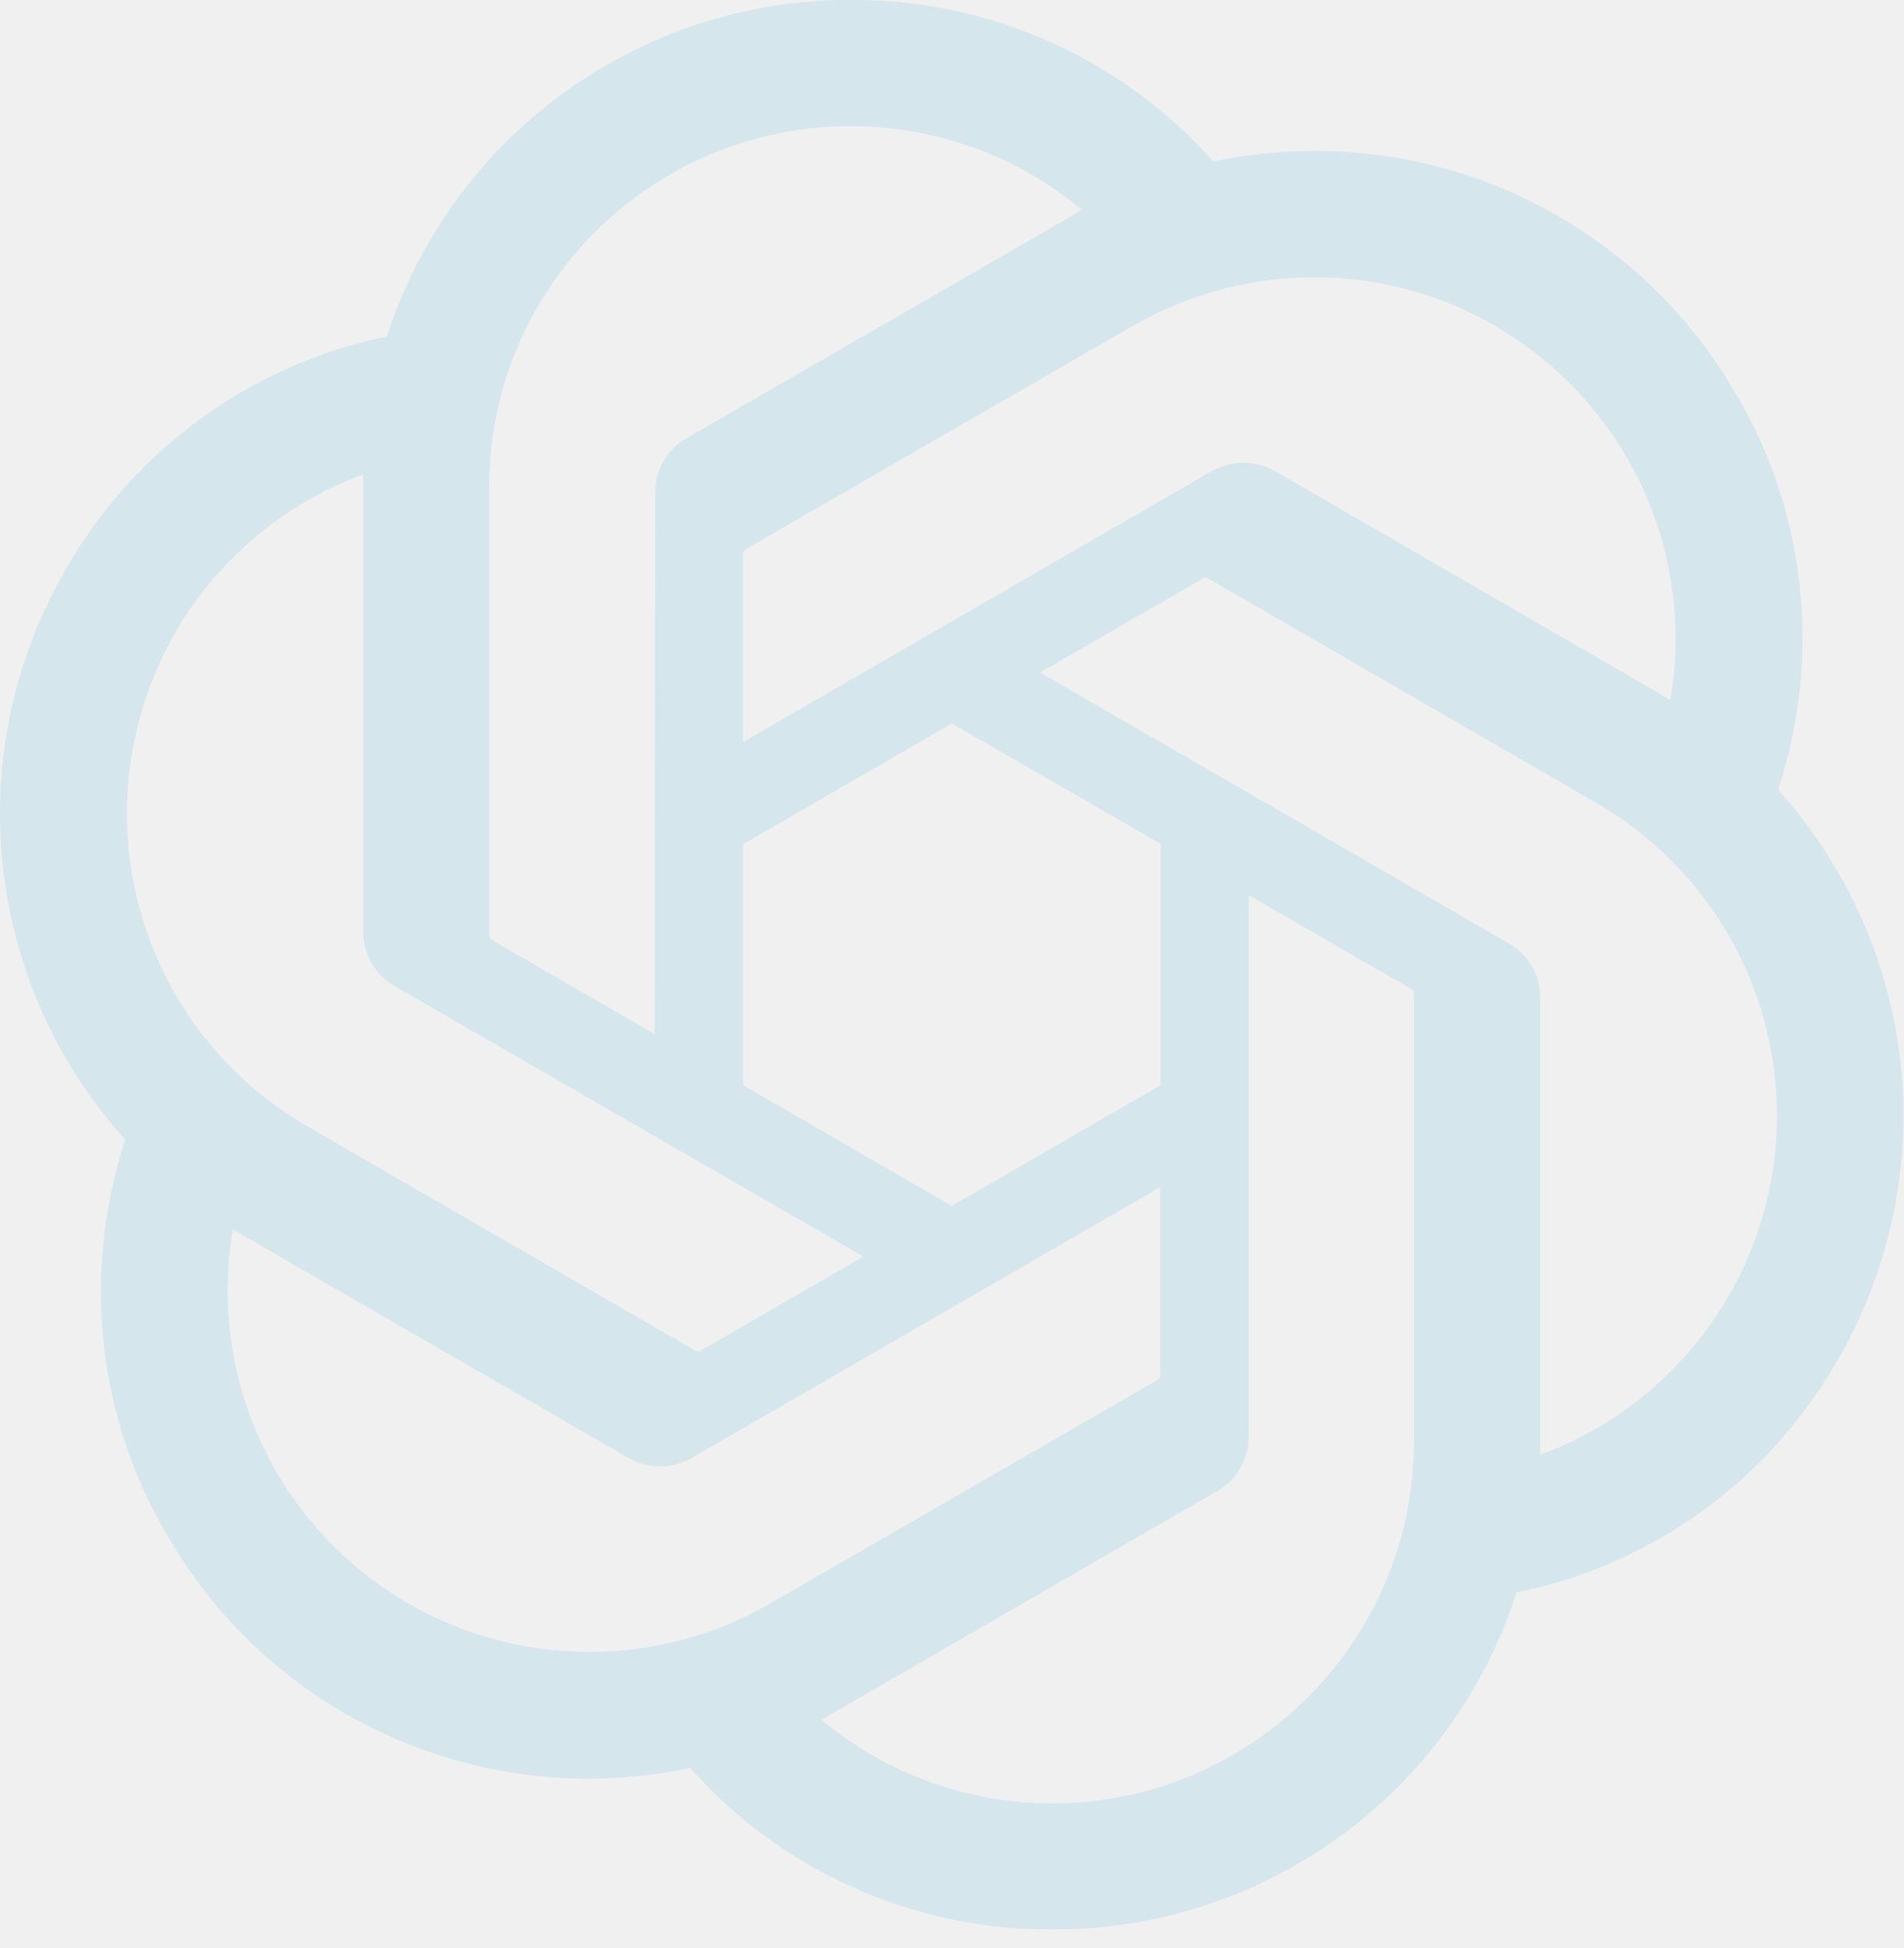
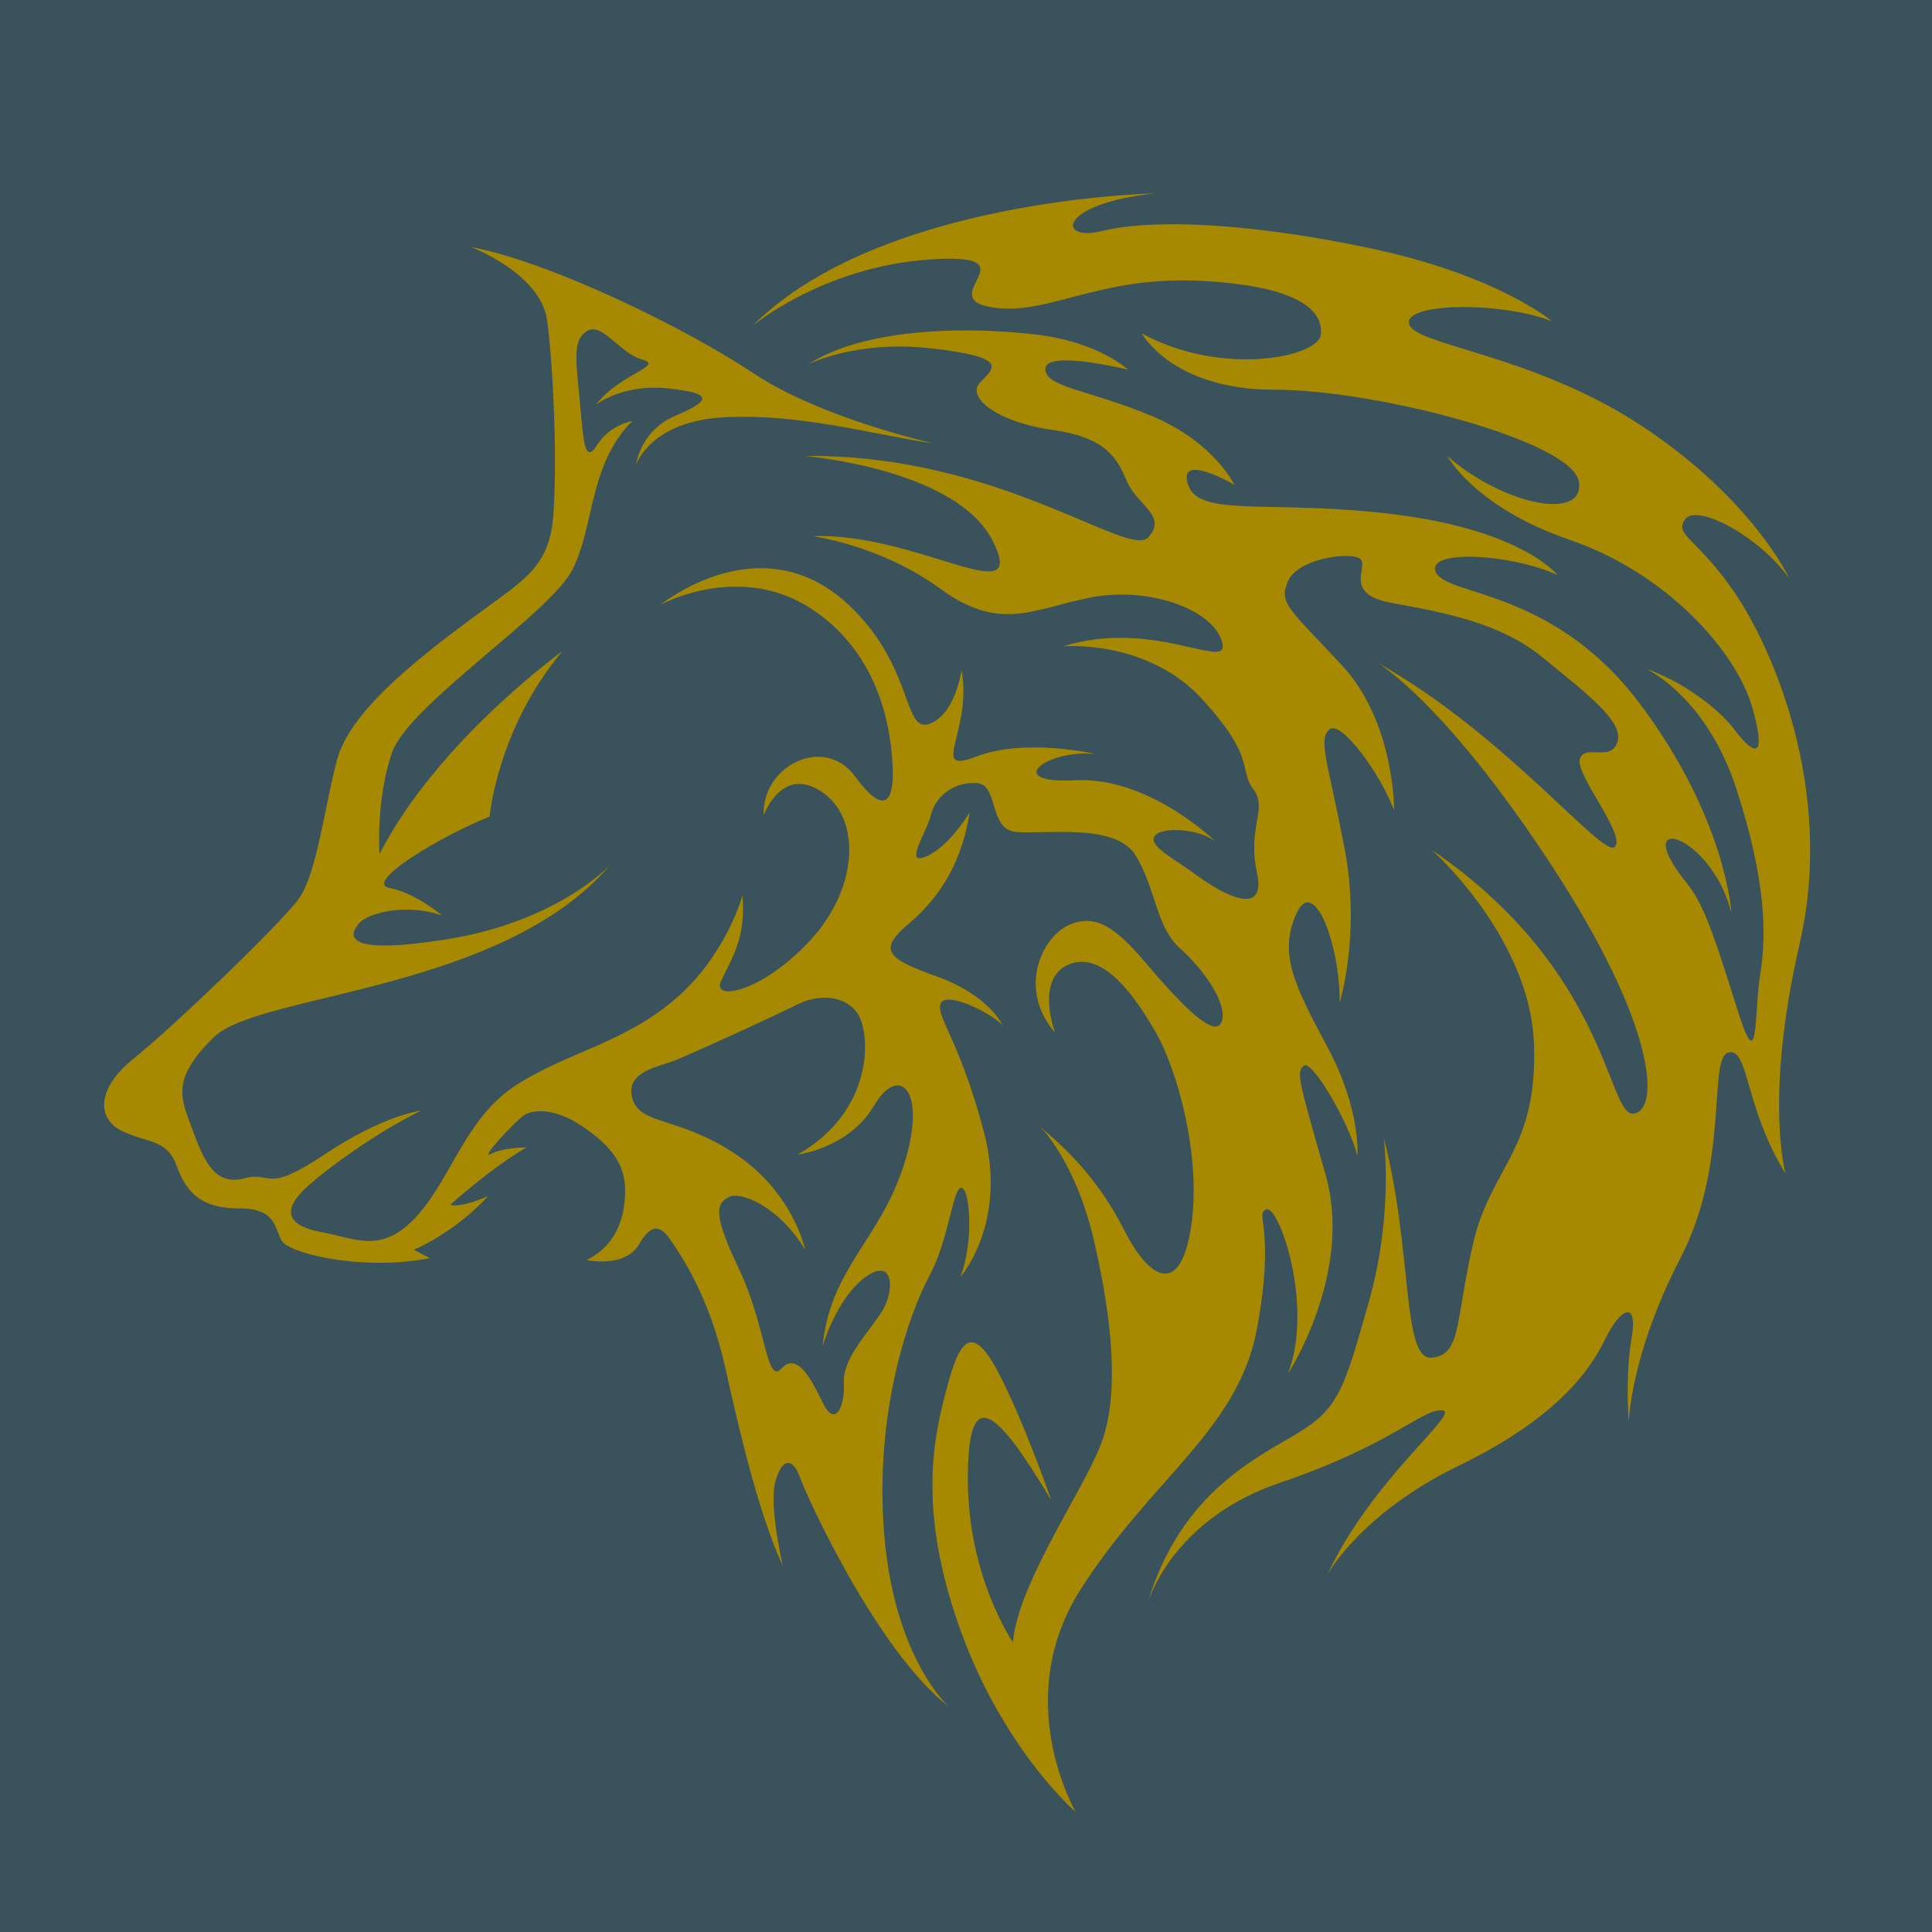
- <svg xmlns="http://www.w3.org/2000/svg" xmlns:xlink="http://www.w3.org/1999/xlink" width="43" height="44" viewBox="0 0 43 44" fill="none">
+ <svg xmlns="http://www.w3.org/2000/svg" width="44" zoomAndPan="magnify" viewBox="0 0 375 375" height="44" preserveAspectRatio="xMidYMid meet" version="1.0">
  <defs>
-     <rect id="path_0" x="0" y="0" width="43" height="43.58" />
+     <clipPath id="6ecaa7775b">
+       <path d="M 20 37.5 L 352 37.5 L 352 351.75 L 20 351.75 Z M 20 37.5 " clip-rule="nonzero" />
+     </clipPath>
  </defs>
-   <g opacity="1" transform="translate(0 0.000001981943)  rotate(0 21.5 21.79007)">
-     <mask id="bg-mask-0" fill="white">
-       <use xlink:href="#path_0" />
-     </mask>
-     <g mask="url(#bg-mask-0)">
-       <path id="分组 1" fill-rule="evenodd" style="fill:#8BCAE0" transform="translate(0 0)  rotate(0 21.5 21.79007)" opacity="0.27" d="M40.17 17.84L40.17 17.84C40.53 16.73 40.72 15.57 40.72 14.41C40.72 12.48 40.21 10.58 39.23 8.92C37.27 5.51 33.64 3.41 29.71 3.41C28.94 3.41 28.16 3.49 27.41 3.65C25.35 1.33 22.39 0 19.29 0L19.22 0L19.19 0C14.43 0 10.21 3.07 8.74 7.6C5.68 8.23 3.03 10.15 1.48 12.87C0.51 14.54 0 16.45 0 18.38C0 21.1 1.01 23.73 2.83 25.74C2.47 26.85 2.28 28.01 2.28 29.17C2.28 31.1 2.79 33 3.77 34.66C6.14 38.8 10.92 40.93 15.59 39.93C17.65 42.25 20.61 43.58 23.71 43.58L23.78 43.58L23.81 43.58C28.57 43.58 32.8 40.51 34.26 35.97C37.33 35.35 39.97 33.43 41.52 30.71C42.49 29.03 43 27.13 43 25.2C43 22.48 41.99 19.86 40.17 17.84Z M18.817 38.695C18.727 38.745 18.647 38.795 18.557 38.845C20.017 40.065 21.867 40.735 23.777 40.735L23.787 40.735C28.287 40.725 31.937 37.065 31.947 32.565L31.947 22.435C31.937 22.385 31.907 22.355 31.877 22.335L28.207 20.215L28.207 32.455C28.207 32.965 27.937 33.435 27.487 33.685L18.817 38.695Z M17.393 36.223L26.163 31.163C26.203 31.133 26.223 31.093 26.223 31.053L26.213 31.053L26.213 26.813L15.623 32.933C15.183 33.183 14.643 33.183 14.203 32.933L5.523 27.923C5.443 27.873 5.323 27.803 5.263 27.763C5.183 28.223 5.143 28.693 5.143 29.163C5.143 30.593 5.523 31.993 6.233 33.233L6.233 33.233C7.703 35.763 10.393 37.313 13.313 37.313C14.743 37.313 16.153 36.943 17.393 36.223Z M8.206 11.013C8.206 10.923 8.206 10.783 8.206 10.713C6.416 11.373 4.906 12.643 3.956 14.293L3.956 14.293C3.246 15.533 2.866 16.943 2.866 18.373C2.866 21.293 4.416 23.983 6.946 25.443L15.716 30.513C15.756 30.533 15.806 30.533 15.836 30.503L19.506 28.383L8.916 22.273C8.476 22.023 8.206 21.553 8.206 21.043L8.206 21.033L8.206 11.013Z M36.055 18.13L27.285 13.06C27.245 13.04 27.195 13.05 27.165 13.07L23.495 15.19L34.085 21.31C34.525 21.56 34.795 22.02 34.795 22.53C34.795 22.53 34.795 22.54 34.795 22.54L34.795 32.86C38.005 31.68 40.145 28.62 40.145 25.2C40.145 22.28 38.585 19.59 36.055 18.13Z M16.834 12.412C16.805 12.442 16.785 12.482 16.785 12.522L16.785 12.522L16.785 16.762L27.375 10.642C27.595 10.522 27.845 10.452 28.095 10.452C28.345 10.452 28.584 10.522 28.805 10.642L37.484 15.662C37.565 15.712 37.654 15.762 37.734 15.812L37.734 15.812C37.815 15.352 37.855 14.892 37.855 14.432C37.855 9.922 34.194 6.262 29.684 6.262C28.255 6.262 26.855 6.642 25.605 7.352L16.834 12.412Z M19.221 2.849C14.711 2.849 11.051 6.499 11.051 11.009L11.051 21.139C11.061 21.189 11.081 21.219 11.121 21.239L14.791 23.359L14.801 11.129L14.801 11.119C14.801 10.619 15.071 10.149 15.511 9.899L24.191 4.889C24.261 4.839 24.381 4.779 24.441 4.739C22.981 3.519 21.131 2.849 19.221 2.849Z M16.783 24.51L21.503 27.24L26.223 24.51L26.223 19.06L21.503 16.34L16.783 19.07L16.783 24.51Z " />
-     </g>
+   <rect x="-37.5" width="450" fill="#ffffff" y="-37.5" height="450" fill-opacity="1" />
+   <rect x="-37.5" width="450" fill="#39525c" y="-37.5" height="450" fill-opacity="1" />
+   <g clip-path="url(#6ecaa7775b)">
+     <path fill="#a78901" d="M 175.461 226.047 C 170.844 240.625 161.125 246.215 159.668 261.281 C 159.668 261.281 162.34 252.047 167.93 247.914 C 173.52 243.785 173.758 250.586 171.086 254.719 C 168.414 258.848 163.555 263.707 163.801 268.324 C 164.039 272.941 162.098 277.312 159.668 272.215 C 157.238 267.109 154.562 262.492 151.648 265.652 C 148.734 268.812 148.734 257.391 143.391 246.215 C 138.043 235.035 139.258 233.578 141.445 232.363 C 143.629 231.148 151.164 234.062 156.266 242.57 C 156.266 242.57 154.078 231.637 142.902 224.102 C 131.727 216.57 124.195 218.516 122.734 213.168 C 121.277 207.824 128.082 207.098 131.48 205.637 C 139.535 202.184 151.406 196.645 154.809 194.945 C 158.211 193.246 163.312 192.762 166.227 196.402 C 169.145 200.047 169.875 215.598 154.809 224.102 C 154.809 224.102 164.77 222.891 169.629 214.629 C 174.488 206.367 180.078 211.469 175.461 226.047 Z M 336.555 114.824 C 329.266 104.254 324.895 103.891 327.078 100.789 C 329.266 97.695 341.293 103.891 347.305 112.273 C 347.305 112.273 340.383 97.145 319.062 82.93 C 297.742 68.719 274.598 67.078 273.504 62.887 C 272.41 58.695 291.363 58.512 301.203 62.34 C 301.203 62.34 290.816 53.41 265.668 48.125 C 240.52 42.84 222.66 42.656 213.914 44.844 C 205.164 47.031 205.164 39.559 224.117 37.555 C 224.117 37.555 170.844 38.469 146.062 63.25 C 146.062 63.25 159.668 51.832 180.32 50.375 C 200.973 48.918 181.293 57.664 192.227 59.605 C 203.16 61.551 212.879 53.531 232.805 54.504 C 252.73 55.477 256.859 60.578 256.375 64.949 C 255.887 69.324 237.18 73.211 221.625 64.711 C 221.625 64.711 227.461 75.645 247.383 75.645 C 267.309 75.645 304.969 85.605 306.426 93.383 C 307.883 101.156 292.09 98.242 280.914 88.52 C 280.914 88.52 286.258 98.48 304.727 104.801 C 323.191 111.117 337.043 126.184 340.199 137.602 C 343.359 149.023 339.473 145.379 336.555 141.492 C 333.641 137.602 326.594 132.258 319.547 129.828 C 319.547 129.828 331.211 135.172 337.043 153.152 C 342.871 171.133 342.871 181.582 341.66 189.113 C 340.445 196.645 341.414 209.039 337.527 196.891 C 333.641 184.738 331.141 175.996 327.566 171.621 C 315.66 157.043 332.184 161.656 336.07 177.207 C 336.07 177.207 335.098 158.984 318.332 136.633 C 301.566 114.273 280.914 115.734 278.727 111.117 C 276.539 106.504 293.309 107.473 302.297 111.602 C 302.297 111.602 295.734 103.102 271.438 99.941 C 247.141 96.781 232.805 100.668 230.617 94.109 C 228.43 87.547 239.605 94.109 239.605 94.109 C 239.605 94.109 235.719 85.848 223.57 80.742 C 211.422 75.645 202.676 75.156 202.918 71.512 C 203.16 67.867 218.953 71.754 218.953 71.754 C 218.953 71.754 213.363 66.41 201.215 64.949 C 189.066 63.492 168.414 63.25 156.75 70.785 C 156.75 70.785 165.984 65.922 180.805 67.625 C 195.629 69.324 193.199 71.27 190.281 74.184 C 187.367 77.102 193.684 81.961 204.133 83.418 C 214.582 84.875 216.766 88.766 218.711 93.383 C 220.656 97.996 226.73 100.184 222.844 104.316 C 218.953 108.445 193.684 88.035 156.266 88.52 C 156.266 88.52 185.668 90.949 192.715 105.043 C 199.758 119.133 178.133 103.34 157.727 104.07 C 157.727 104.07 170.844 105.773 182.508 114.273 C 194.172 122.781 200.488 118.164 211.664 115.977 C 222.844 113.789 235.234 118.164 237.18 124.48 C 239.121 130.797 224.301 119.863 206.32 125.453 C 206.32 125.453 222.602 123.996 233.289 135.656 C 243.98 147.32 240.336 149.266 243.254 153.152 C 246.168 157.043 242.039 160.441 243.98 169.434 C 245.926 178.422 236.934 173.32 232.32 169.918 C 227.703 166.516 223.086 164.328 224.059 162.387 C 225.027 160.441 232.559 160.688 235.961 163.359 C 235.961 163.359 223.086 150.723 208.75 151.453 C 194.414 152.184 203.16 145.379 212.637 146.348 C 212.637 146.348 199.027 143.191 189.555 146.836 C 180.078 150.48 188.824 141.977 186.637 130.07 C 186.637 130.07 185.422 138.816 180.32 140.52 C 175.219 142.219 177.406 129.34 164.77 117.438 C 152.137 105.527 137.312 110.633 128.082 117.438 C 128.082 117.438 143.391 108.93 157.48 118.164 C 171.574 127.395 173.031 143.191 173.273 149.023 C 173.52 154.855 172.062 158.984 165.984 150.723 C 159.91 142.461 147.762 148.781 148.246 158.254 C 148.246 158.254 151.648 148.535 159.426 153.641 C 167.199 158.742 166.715 172.348 157.238 182.555 C 147.762 192.762 138.043 194.457 139.988 190.328 C 141.93 186.195 144.848 182.066 144.117 173.805 C 144.117 173.805 140.957 185.469 130.996 193.973 C 121.035 202.477 110.344 204.18 100.379 210.496 C 90.418 216.812 87.746 228.477 80.941 236.008 C 74.141 243.543 69.035 240.383 62.477 239.168 C 55.914 237.953 55.188 235.281 58.102 231.879 C 61.02 228.477 72.684 219.973 81.672 215.598 C 81.672 215.598 74.625 216.328 62.961 224.102 C 51.297 231.879 53 227.262 47.41 228.719 C 41.824 230.176 39.637 225.562 37.449 219.488 C 35.262 213.41 32.832 209.77 41.578 201.262 C 50.328 192.762 97.223 192.516 118.359 167.977 C 118.359 167.977 108.156 178.91 86.773 182.309 C 65.391 185.711 68.066 181.098 69.766 179.152 C 71.469 177.207 78.754 175.262 85.801 177.695 C 85.801 177.695 80.699 173.32 75.598 172.348 C 70.496 171.375 85.316 162.387 95.035 158.5 C 95.035 158.5 96.492 141.492 109.129 126.426 C 109.129 126.426 84.828 143.918 73.652 165.789 C 73.652 165.789 72.926 155.34 76.082 146.109 C 79.242 136.871 106.699 119.133 111.074 110.633 C 115.445 102.129 114.23 90.223 122.734 81.719 C 122.734 81.719 118.359 82.445 115.934 86.332 C 113.5 90.223 113.258 85.848 112.531 77.828 C 111.801 69.809 111.074 65.922 113.988 64.223 C 116.902 62.523 120.305 68.598 124.68 69.809 C 129.051 71.027 120.305 72.484 115.688 78.559 C 115.688 78.559 120.793 74.43 129.781 75.398 C 138.77 76.371 137.801 77.828 130.996 80.742 C 124.195 83.66 123.465 90.223 123.465 90.223 C 123.465 90.223 126.137 81.719 140.715 80.988 C 155.293 80.258 168.414 84.145 181.293 86.09 C 181.293 86.09 159.426 81.23 146.301 72.484 C 133.184 63.738 106.941 50.859 91.391 47.941 C 91.391 47.941 105 53.047 106.211 62.277 C 107.426 71.512 108.156 89.004 107.426 99.699 C 106.699 110.391 101.598 112.578 91.148 120.352 C 80.223 128.48 67.82 138.332 65.391 147.566 C 62.961 156.797 61.504 169.434 58.102 174.293 C 54.699 179.152 33.316 199.562 26.027 205.395 C 18.742 211.227 18.742 217.055 23.602 219.488 C 28.457 221.914 32.348 220.945 34.289 226.289 C 36.234 231.637 39.152 234.551 46.438 234.551 C 53.73 234.551 53.242 238.438 54.699 240.867 C 56.16 243.297 70.312 246.758 83.434 244.211 L 80.336 242.57 C 80.336 242.57 87.988 239.473 94.73 232.184 C 94.73 232.184 89.445 234.551 87.441 233.824 C 87.441 233.824 95.277 226.715 102.203 222.707 C 102.203 222.707 97.648 222.707 95.277 223.98 C 92.91 225.258 99.836 217.785 101.656 216.508 C 103.477 215.234 107.852 215.055 113.137 218.695 C 118.422 222.34 121.52 225.805 121.336 231.637 C 121.156 237.465 118.969 242.023 113.867 244.574 C 113.867 244.574 121.336 246.215 124.07 241.477 C 126.805 236.738 128.629 238.379 130.449 241.109 C 132.27 243.844 137.738 251.684 140.836 265.715 C 143.934 279.746 147.578 294.508 151.953 303.984 C 151.953 303.984 149.219 292.32 150.496 287.582 C 151.77 282.844 153.957 283.027 155.234 286.672 C 156.508 290.312 170.176 320.383 184.207 331.316 C 184.207 331.316 173.637 322.023 171.637 297.969 C 169.629 273.914 176.555 254.781 180.383 247.672 C 184.207 240.562 184.938 230.543 186.578 230.543 C 188.219 230.543 189.129 240.93 186.395 247.855 C 186.395 247.855 195.691 237.465 190.953 219.609 C 186.215 201.75 181.66 197.375 182.57 194.824 C 183.48 192.273 192.227 196.465 194.594 199.016 C 194.594 199.016 192.043 193.184 181.84 189.539 C 171.637 185.895 170.539 184.254 176.555 179.152 C 182.57 174.047 186.758 167.125 188.219 157.648 C 188.219 157.648 184.391 164.207 179.832 166.215 C 175.281 168.219 179.832 161.656 180.746 158.012 C 181.66 154.371 185.484 151.633 189.676 152 C 193.867 152.363 191.863 160.926 197.148 161.477 C 202.43 162.023 216.281 159.652 220.289 165.848 C 224.301 172.043 224.301 179.879 229.039 184.074 C 233.777 188.262 238.516 195.188 237.059 198.469 C 235.598 201.75 228.492 194.094 222.477 186.988 C 216.465 179.879 212.637 177.328 207.535 179.516 C 202.43 181.703 197.328 191.727 204.801 200.473 C 204.801 200.473 200.789 189.902 207.535 187.172 C 214.277 184.434 220.656 193.914 224.484 200.656 C 228.309 207.398 233.23 223.98 231.223 237.832 C 229.223 251.684 223.207 248.586 218.289 238.922 C 213.363 229.266 207.898 223.801 201.887 218.695 C 201.887 218.695 208.812 225.258 212.453 241.293 C 216.102 257.332 217.012 270.27 214.094 279.199 C 211.18 288.129 197.691 306.715 196.602 318.746 C 196.602 318.746 187.855 306.168 187.855 287.035 C 187.855 267.898 193.684 273.914 204.07 291.227 C 204.07 291.227 198.422 275.008 193.504 265.895 C 188.582 256.781 186.215 260.246 183.844 269.176 C 181.477 278.105 177.832 292.137 186.215 315.828 C 194.594 339.516 208.812 351.727 208.812 351.727 C 208.812 351.727 196.055 330.039 209.723 308.539 C 223.387 287.035 240.336 277.559 243.98 257.879 C 247.625 238.195 243.434 235.645 245.805 234.734 C 248.172 233.824 255.098 253.32 249.996 266.625 C 249.996 266.625 262.754 247.125 257.285 227.988 C 251.816 208.855 251.637 208.129 253.094 206.852 C 254.551 205.574 261.656 217.422 263.48 224.348 C 263.48 224.348 264.211 215.418 257.648 203.207 C 251.09 191 248.172 184.984 251.637 177.328 C 255.098 169.676 260.199 183.891 260.016 194.641 C 260.016 194.641 264.211 181.336 260.93 164.391 C 257.648 147.441 255.828 143.617 258.016 141.609 C 260.199 139.605 267.852 149.992 270.59 157.285 C 270.59 157.285 270.77 140.152 260.383 129.035 C 249.996 117.922 248.172 117.012 249.996 112.816 C 251.816 108.625 260.93 107.168 263.664 108.262 C 266.395 109.355 260.016 115.188 270.039 117.012 C 280.062 118.832 291.18 120.836 299.383 127.578 C 307.582 134.324 315.234 139.969 313.961 143.98 C 312.684 147.992 307.762 144.348 306.668 147.262 C 305.578 150.176 315.781 162.203 313.414 164.391 C 311.043 166.578 292.273 142.523 267.125 128.492 C 267.125 128.492 279.883 135.598 300.84 167.488 C 321.797 199.379 322.16 215.598 317.059 216.145 C 311.953 216.691 312.316 188.445 277.875 164.938 C 277.875 164.938 297.012 181.883 297.742 202.66 C 298.469 223.434 289.359 226.352 285.895 241.477 C 282.434 256.602 283.711 262.98 277.875 263.527 C 272.047 264.074 274.23 242.387 268.582 220.883 C 268.582 220.883 270.59 235.465 265.668 252.773 C 260.746 270.086 259.836 273.551 251.09 278.652 C 242.406 283.715 228.887 290.762 222.805 310.988 C 223.699 308.277 229.168 294.328 248.539 287.762 C 270.039 280.473 275.875 273.551 279.883 273.73 C 283.891 273.914 266.395 286.852 257.648 305.621 C 257.648 305.621 264.027 293.777 283.16 284.484 C 302.297 275.191 308.676 265.895 311.59 259.883 C 314.504 253.867 317.969 252.227 316.691 259.699 C 315.414 267.172 316.145 275.918 316.145 275.918 C 316.145 275.918 316.512 262.797 326.168 244.211 C 335.828 225.621 331.453 205.395 335.461 204.301 C 339.473 203.207 338.559 214.867 346.578 227.809 C 346.578 227.809 342.387 213.23 349.312 183.164 C 356.238 153.09 343.848 125.395 336.555 114.824 " fill-opacity="1" fill-rule="nonzero" />
  </g>
</svg>
